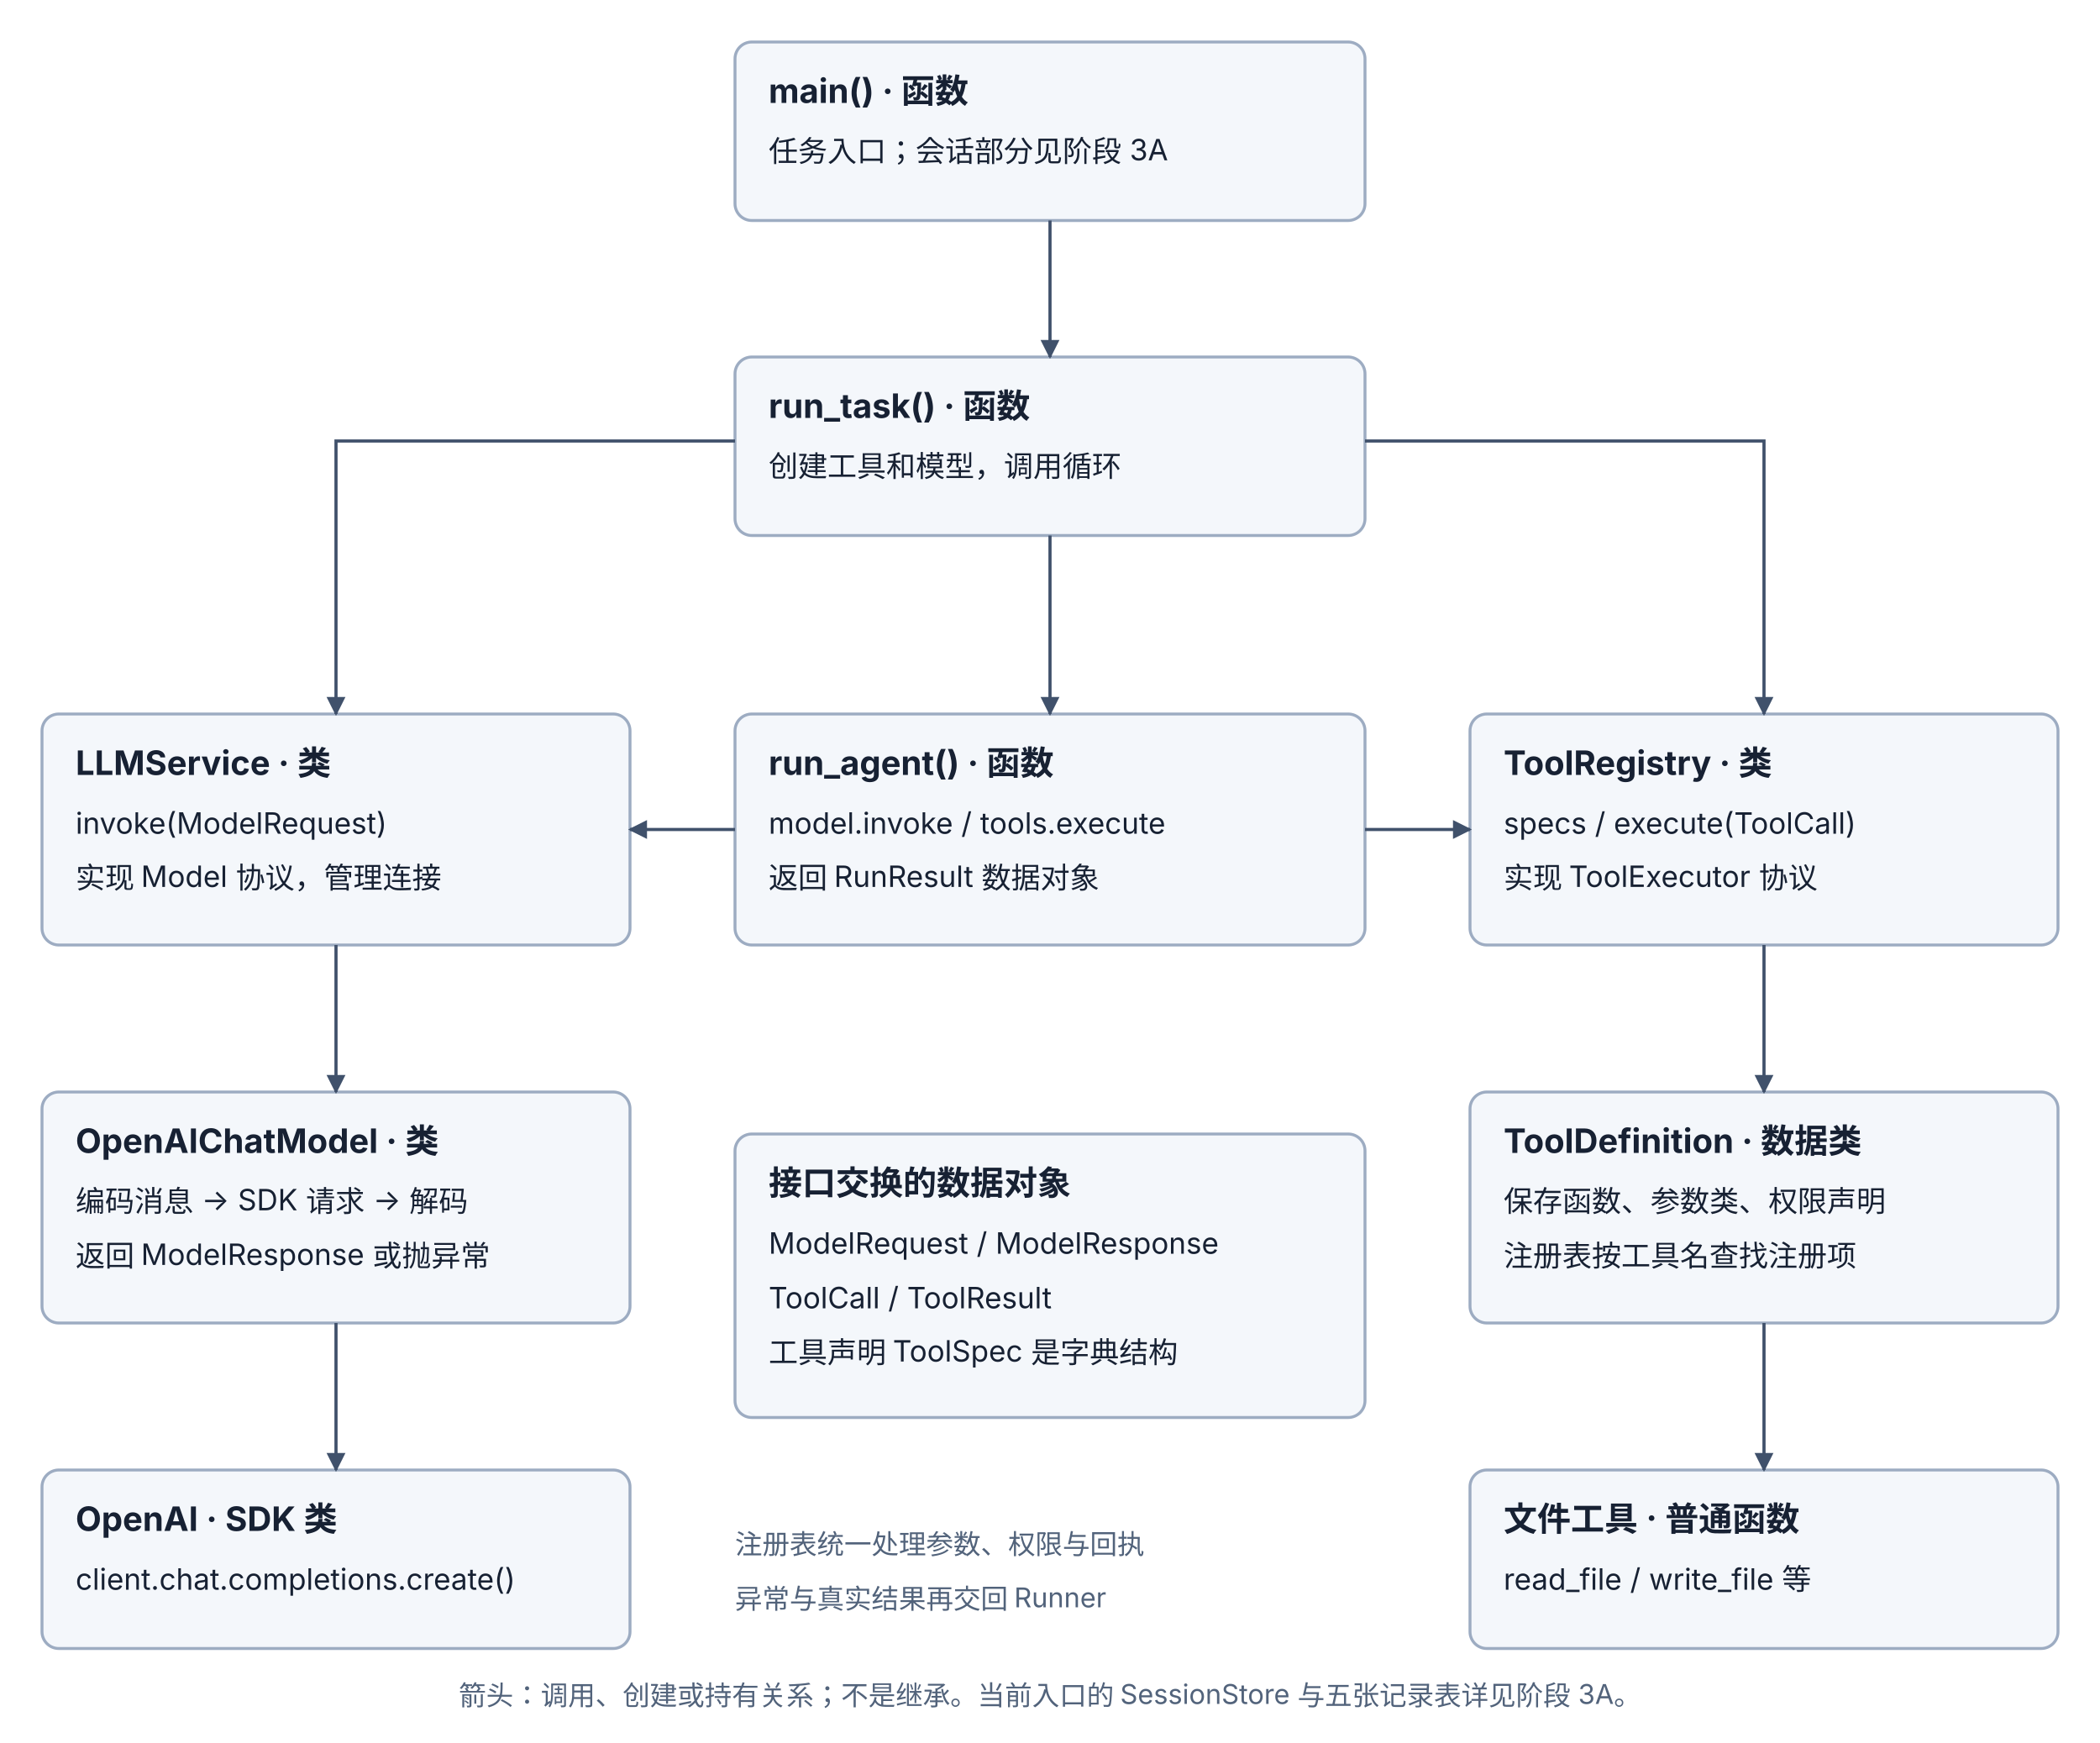
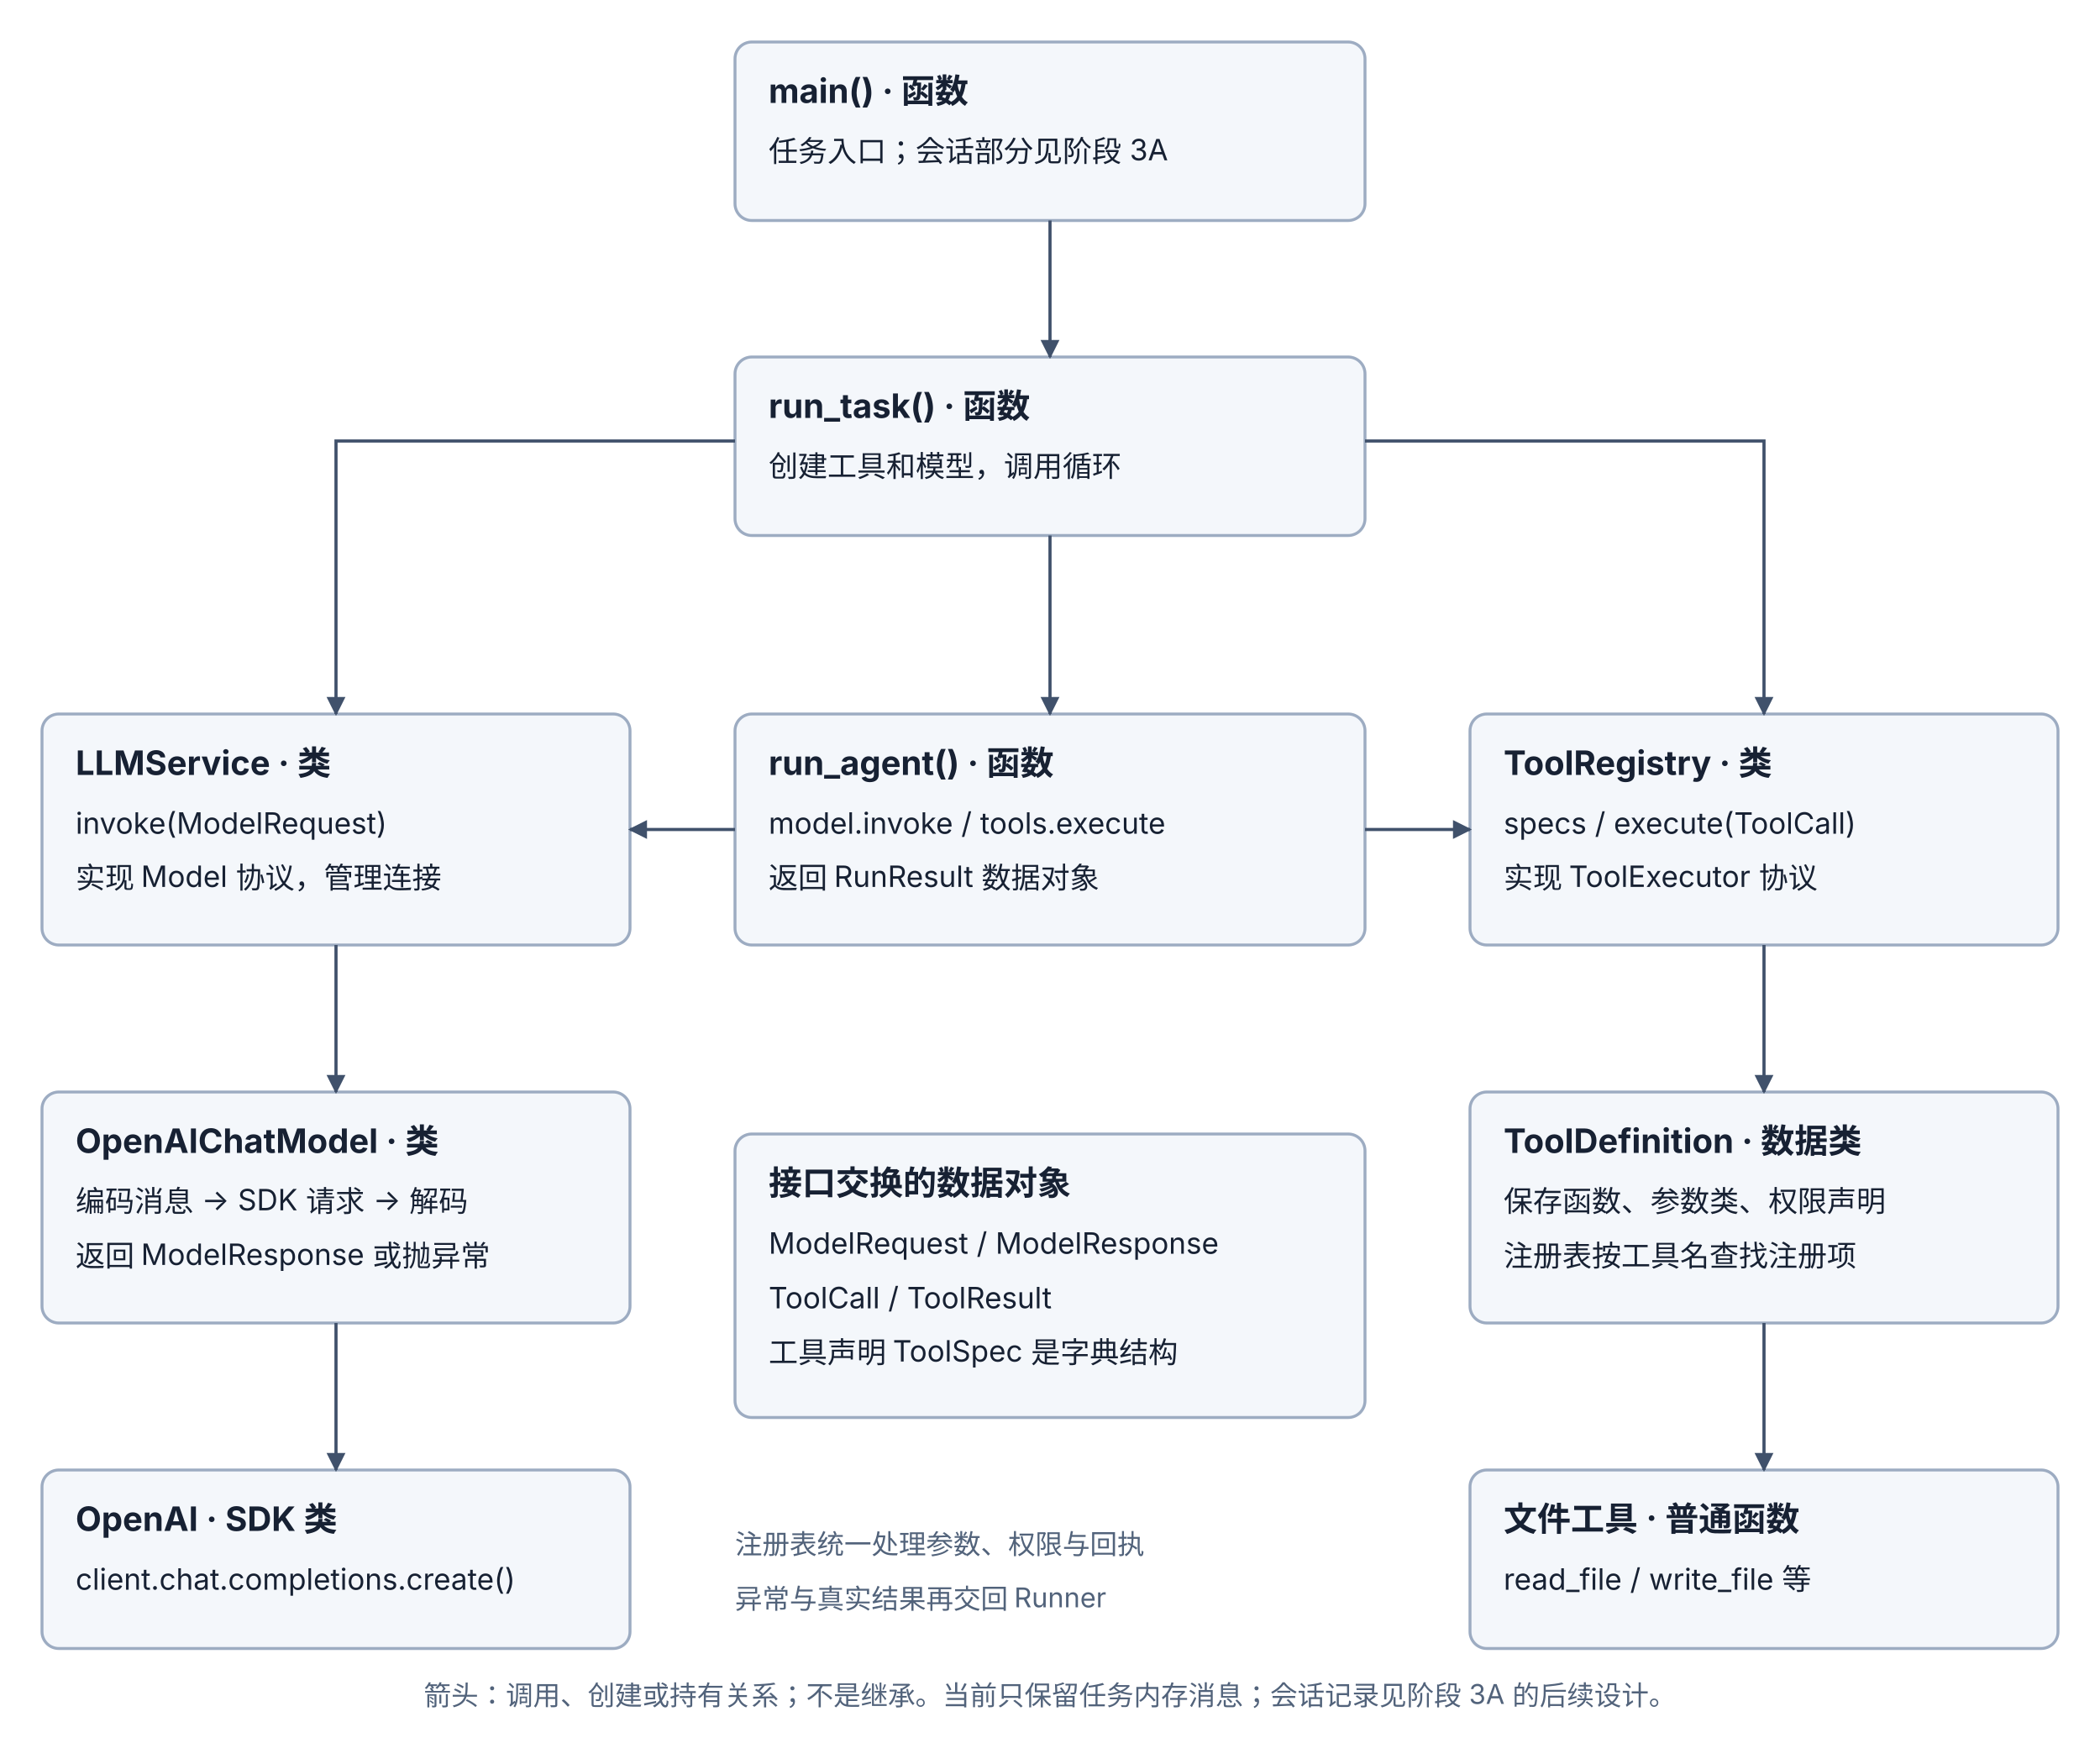
<svg xmlns="http://www.w3.org/2000/svg" viewBox="0 0 1000 830" role="img" aria-labelledby="title">
  <style>text{font-family:-apple-system,BlinkMacSystemFont,"Segoe UI","Microsoft YaHei",sans-serif;fill:#172133;font-size:14px}.box{fill:#f4f7fb;stroke:#9dacc2;stroke-width:1.4}.planned{fill:#fffaf0;stroke:#b28a43;stroke-dasharray:6 4}.head{font-size:16px;font-weight:650}.note{fill:#52637b;font-size:13px}.edge{fill:none;stroke:#40516b;stroke-width:1.5}.future{stroke:#9a722c;stroke-dasharray:6 4}</style>
  <defs>
    <marker id="arrow" viewBox="0 0 10 10" refX="9" refY="5" markerWidth="6" markerHeight="6" orient="auto">
      <path d="M0 0 L10 5 L0 10 Z" fill="#40516b" />
    </marker>
  </defs>
  <rect class="box" x="350" y="20" width="300" height="85" rx="8" />
  <text x="366" y="49" class="head">main() · 函数</text>
  <text x="366" y="77" class="">任务入口；会话部分见阶段 3A</text>
  <rect class="box" x="350" y="170" width="300" height="85" rx="8" />
  <text x="366" y="199" class="head">run_task() · 函数</text>
  <text x="366" y="227" class="">创建工具和模型，调用循环</text>
  <rect class="box" x="350" y="340" width="300" height="110" rx="8" />
  <text x="366" y="369" class="head">run_agent() · 函数</text>
  <text x="366" y="397" class="">model.invoke / tools.execute</text>
  <text x="366" y="423" class="">返回 RunResult 数据对象</text>
  <rect class="box" x="20" y="340" width="280" height="110" rx="8" />
  <text x="36" y="369" class="head">LLMService · 类</text>
  <text x="36" y="397" class="">invoke(ModelRequest)</text>
  <text x="36" y="423" class="">实现 Model 协议，管理连接</text>
  <rect class="box" x="700" y="340" width="280" height="110" rx="8" />
  <text x="716" y="369" class="head">ToolRegistry · 类</text>
  <text x="716" y="397" class="">specs / execute(ToolCall)</text>
  <text x="716" y="423" class="">实现 ToolExecutor 协议</text>
  <rect class="box" x="20" y="520" width="280" height="110" rx="8" />
  <text x="36" y="549" class="head">OpenAIChatModel · 类</text>
  <text x="36" y="577" class="">编码消息 → SDK 请求 → 解码</text>
  <text x="36" y="603" class="">返回 ModelResponse 或抛异常</text>
  <rect class="box" x="700" y="520" width="280" height="110" rx="8" />
  <text x="716" y="549" class="head">ToolDefinition · 数据类</text>
  <text x="716" y="577" class="">保存函数、参数类、权限声明</text>
  <text x="716" y="603" class="">注册表按工具名查找注册项</text>
  <rect class="box" x="20" y="700" width="280" height="85" rx="8" />
  <text x="36" y="729" class="head">OpenAI · SDK 类</text>
  <text x="36" y="757" class="">client.chat.completions.create()</text>
  <rect class="box" x="700" y="700" width="280" height="85" rx="8" />
  <text x="716" y="729" class="head">文件工具 · 普通函数</text>
  <text x="716" y="757" class="">read_file / write_file 等</text>
  <rect class="box" x="350" y="540" width="300" height="135" rx="8" />
  <text x="366" y="569" class="head">接口交换的数据对象</text>
  <text x="366" y="597" class="">ModelRequest / ModelResponse</text>
  <text x="366" y="623" class="">ToolCall / ToolResult</text>
  <text x="366" y="649" class="">工具声明 ToolSpec 是字典结构</text>
  <path class="edge" d="M500 105 V170" marker-end="url(#arrow)" />
  <path class="edge" d="M500 255 V340" marker-end="url(#arrow)" />
  <path class="edge" d="M350 210 H160 V340" marker-end="url(#arrow)" />
  <path class="edge" d="M650 210 H840 V340" marker-end="url(#arrow)" />
  <path class="edge" d="M350 395 H300" marker-end="url(#arrow)" />
  <path class="edge" d="M650 395 H700" marker-end="url(#arrow)" />
  <path class="edge" d="M160 450 V520" marker-end="url(#arrow)" />
  <path class="edge" d="M160 630 V700" marker-end="url(#arrow)" />
  <path class="edge" d="M840 450 V520" marker-end="url(#arrow)" />
  <path class="edge" d="M840 630 V700" marker-end="url(#arrow)" />
  <text x="350" y="740" class="note">注册表统一处理参数、权限与回执</text>
  <text x="350" y="766" class="note">异常与真实结果再交回 Runner</text>
-   <text x="500" y="812" class="note" text-anchor="middle">箭头：调用、创建或持有关系；不是继承。当前入口的 SessionStore 与五张记录表详见阶段 3A。</text>
+   <text x="500" y="812" class="note" text-anchor="middle">箭头：调用、创建或持有关系；不是继承。当前只保留任务内存消息；会话记录见阶段 3A 的后续设计。</text>
</svg>
